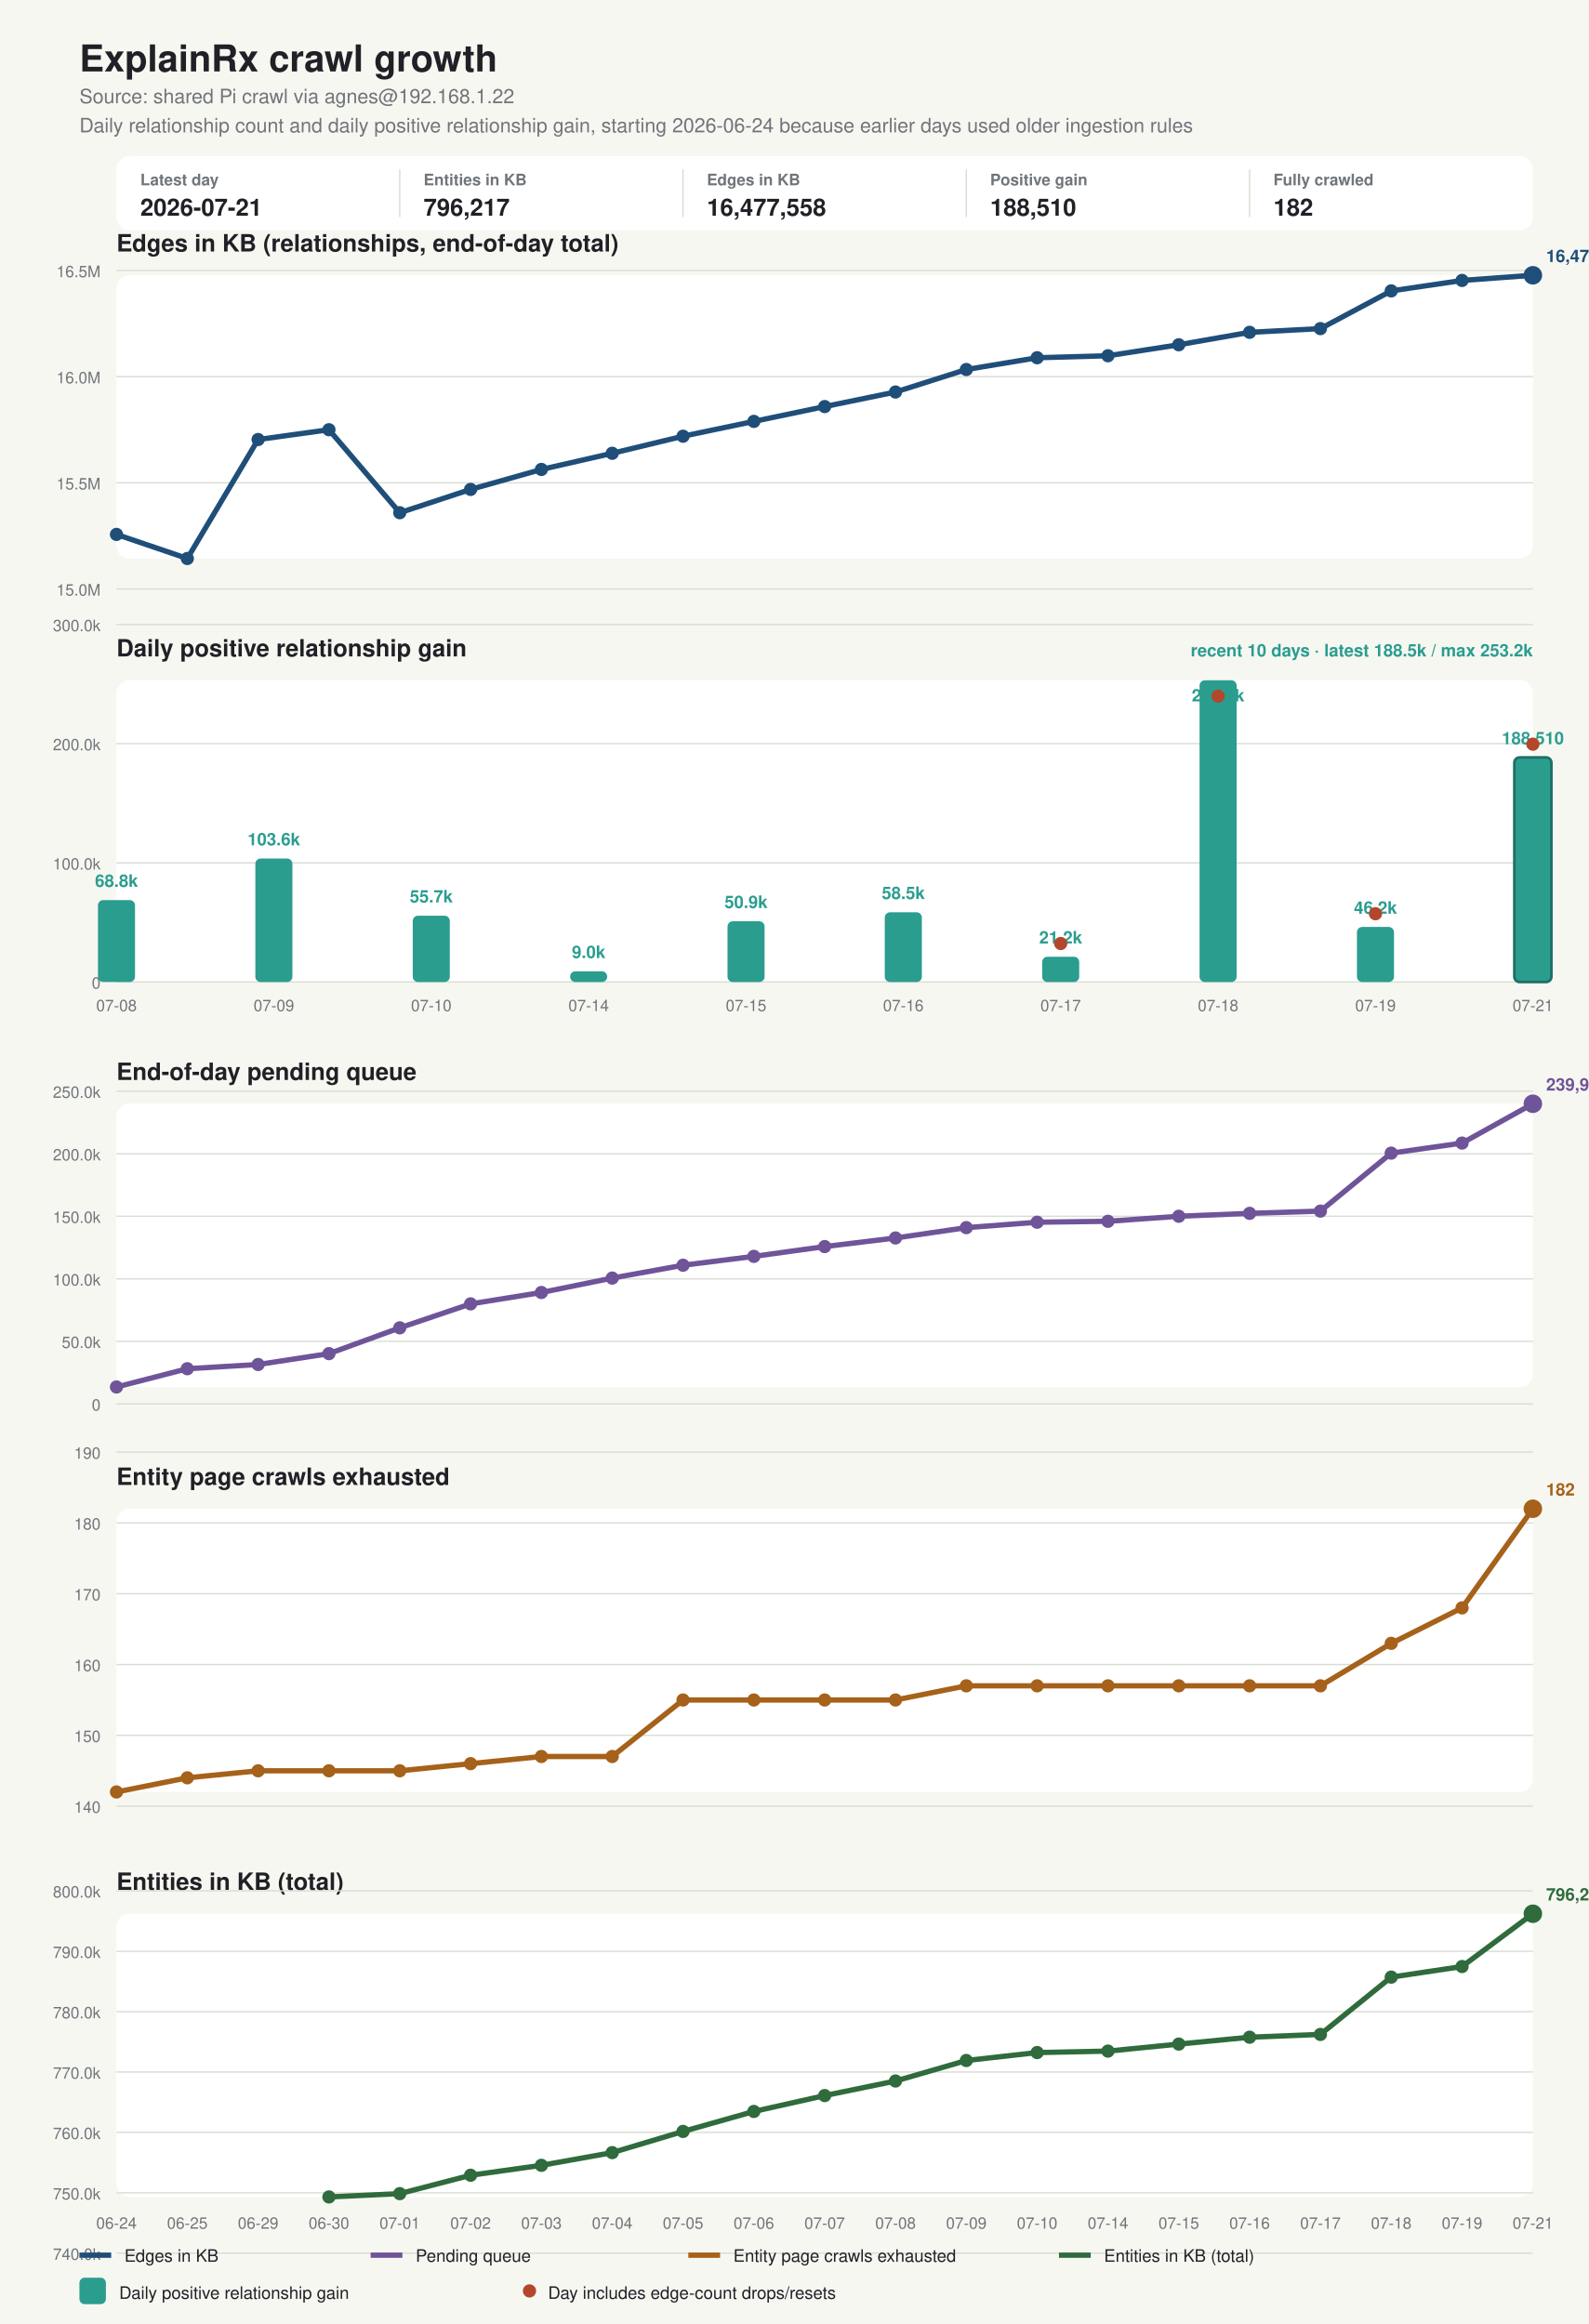
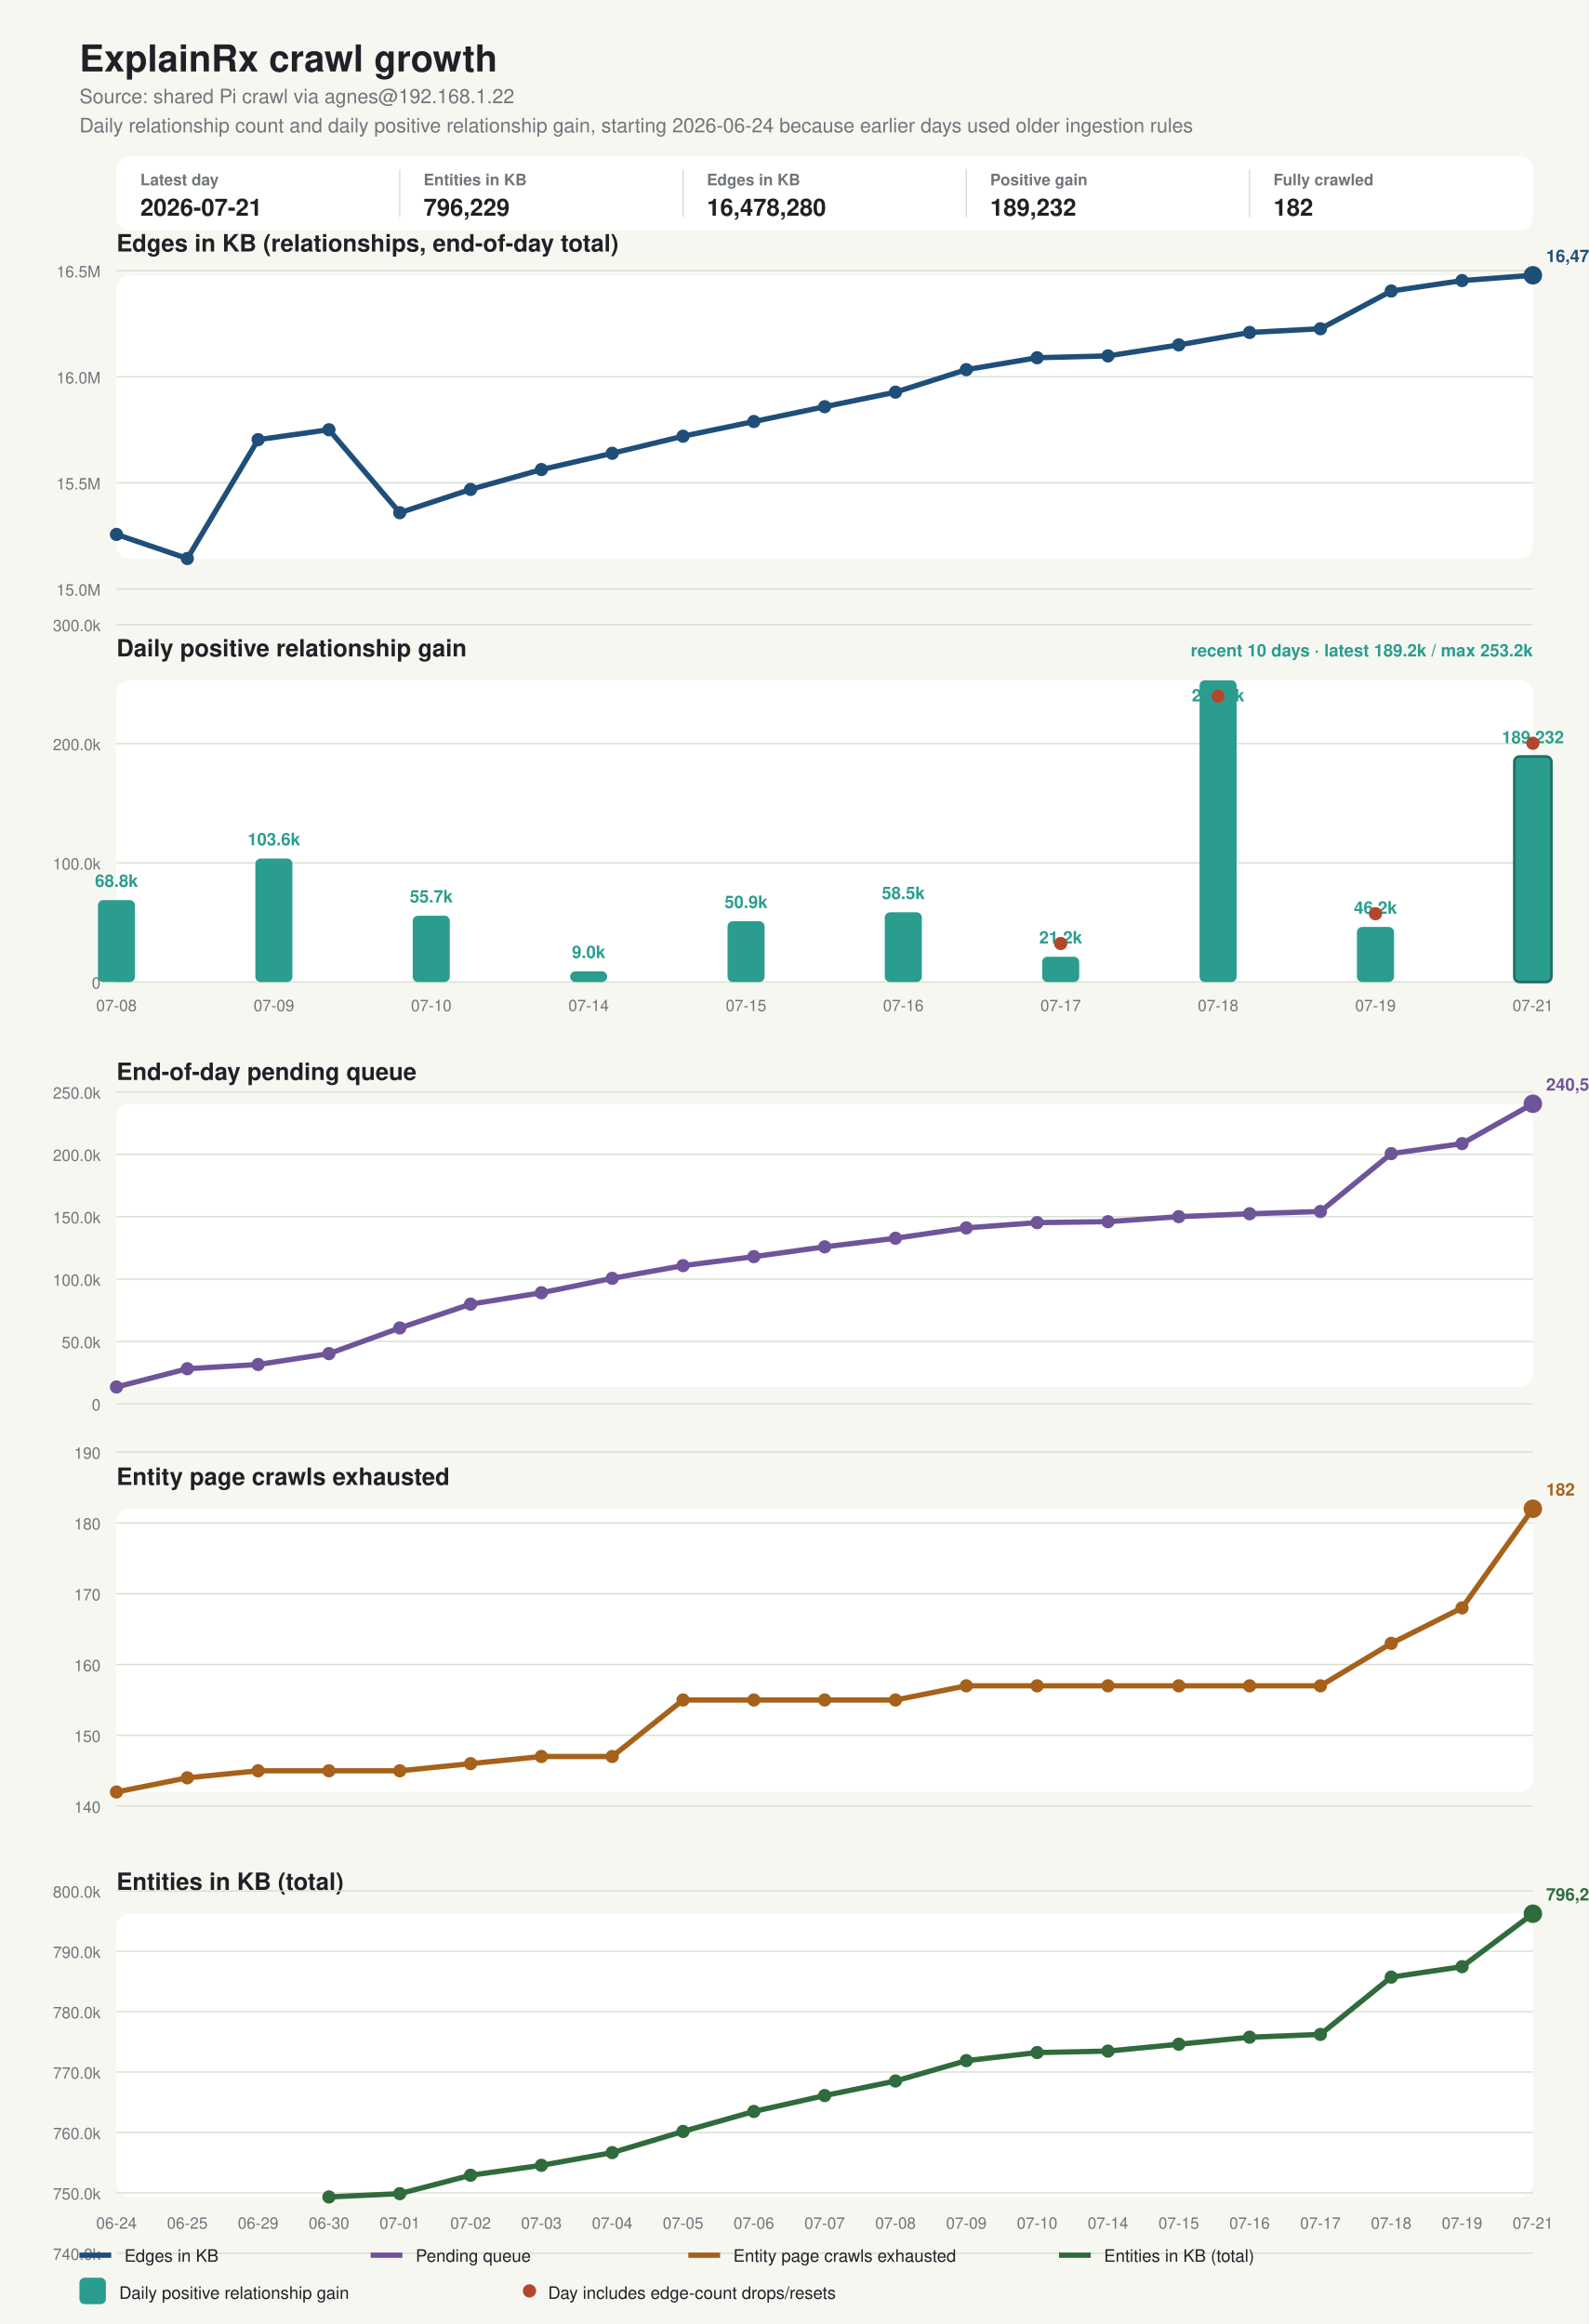
<svg xmlns="http://www.w3.org/2000/svg" width="1200" height="1756" viewBox="0 0 1200 1756">
  <rect width="100%" height="100%" fill="#f7f7f2" />
  <text x="60" y="54" font-family="Helvetica, Arial, sans-serif" font-size="28" font-weight="700" fill="#202126">ExplainRx crawl growth</text>
  <text x="60" y="78" font-family="Helvetica, Arial, sans-serif" font-size="15" fill="#70757a">Source: shared Pi crawl via agnes@192.168.1.22</text>
  <text x="60" y="100" font-family="Helvetica, Arial, sans-serif" font-size="15" fill="#70757a">Daily relationship count and daily positive relationship gain, starting 2026-06-24 because earlier days used older ingestion rules</text>
  <rect x="88" y="118" width="1070" height="56" fill="#ffffff" rx="10" />
  <rect x="88" y="208" width="1070" height="214" fill="#ffffff" rx="10" />
  <rect x="88" y="514" width="1070" height="228" fill="#ffffff" rx="10" />
  <rect x="88" y="834" width="1070" height="214" fill="#ffffff" rx="10" />
  <rect x="88" y="1140" width="1070" height="214" fill="#ffffff" rx="10" />
  <rect x="88" y="1446" width="1070" height="214" fill="#ffffff" rx="10" />
  <text x="88" y="190" font-family="Helvetica, Arial, sans-serif" font-size="18" font-weight="700" fill="#202126">Edges in KB (relationships, end-of-day total)</text>
  <text x="88" y="496" font-family="Helvetica, Arial, sans-serif" font-size="18" font-weight="700" fill="#202126">Daily positive relationship gain</text>
-   <text x="1158" y="496" text-anchor="end" font-family="Helvetica, Arial, sans-serif" font-size="13" font-weight="700" fill="#2a9d8f">recent 10 days · latest 188.5k / max 253.2k</text>
+   <text x="1158" y="496" text-anchor="end" font-family="Helvetica, Arial, sans-serif" font-size="13" font-weight="700" fill="#2a9d8f">recent 10 days · latest 189.2k / max 253.2k</text>
  <text x="88" y="816" font-family="Helvetica, Arial, sans-serif" font-size="18" font-weight="700" fill="#202126">End-of-day pending queue</text>
  <text x="88" y="1122" font-family="Helvetica, Arial, sans-serif" font-size="18" font-weight="700" fill="#202126">Entity page crawls exhausted</text>
  <text x="88" y="1428" font-family="Helvetica, Arial, sans-serif" font-size="18" font-weight="700" fill="#202126">Entities in KB (total)</text>
  <text x="106.0" y="140" font-family="Helvetica, Arial, sans-serif" font-size="12" font-weight="700" fill="#70757a">Latest day</text>
  <text x="106.0" y="163" font-family="Helvetica, Arial, sans-serif" font-size="18" font-weight="700" fill="#202126">2026-07-21</text>
  <line x1="302.0" y1="128" x2="302.0" y2="164" stroke="#d8ddd2" stroke-width="1" />
  <text x="320.0" y="140" font-family="Helvetica, Arial, sans-serif" font-size="12" font-weight="700" fill="#70757a">Entities in KB</text>
-   <text x="320.0" y="163" font-family="Helvetica, Arial, sans-serif" font-size="18" font-weight="700" fill="#202126">796,217</text>
+   <text x="320.0" y="163" font-family="Helvetica, Arial, sans-serif" font-size="18" font-weight="700" fill="#202126">796,229</text>
  <line x1="516.0" y1="128" x2="516.0" y2="164" stroke="#d8ddd2" stroke-width="1" />
  <text x="534.0" y="140" font-family="Helvetica, Arial, sans-serif" font-size="12" font-weight="700" fill="#70757a">Edges in KB</text>
-   <text x="534.0" y="163" font-family="Helvetica, Arial, sans-serif" font-size="18" font-weight="700" fill="#202126">16,477,558</text>
+   <text x="534.0" y="163" font-family="Helvetica, Arial, sans-serif" font-size="18" font-weight="700" fill="#202126">16,478,280</text>
  <line x1="730.0" y1="128" x2="730.0" y2="164" stroke="#d8ddd2" stroke-width="1" />
  <text x="748.0" y="140" font-family="Helvetica, Arial, sans-serif" font-size="12" font-weight="700" fill="#70757a">Positive gain</text>
-   <text x="748.0" y="163" font-family="Helvetica, Arial, sans-serif" font-size="18" font-weight="700" fill="#202126">188,510</text>
+   <text x="748.0" y="163" font-family="Helvetica, Arial, sans-serif" font-size="18" font-weight="700" fill="#202126">189,232</text>
  <line x1="944.0" y1="128" x2="944.0" y2="164" stroke="#d8ddd2" stroke-width="1" />
  <text x="962.0" y="140" font-family="Helvetica, Arial, sans-serif" font-size="12" font-weight="700" fill="#70757a">Fully crawled</text>
  <text x="962.0" y="163" font-family="Helvetica, Arial, sans-serif" font-size="18" font-weight="700" fill="#202126">182</text>
  <line x1="88" y1="445.0" x2="1158" y2="445.0" stroke="#d8ddd2" stroke-width="1" />
  <text x="76" y="450.0" text-anchor="end" font-family="Helvetica, Arial, sans-serif" font-size="12" fill="#70757a">15.0M</text>
  <line x1="88" y1="364.8" x2="1158" y2="364.8" stroke="#d8ddd2" stroke-width="1" />
  <text x="76" y="369.8" text-anchor="end" font-family="Helvetica, Arial, sans-serif" font-size="12" fill="#70757a">15.5M</text>
-   <line x1="88" y1="284.6" x2="1158" y2="284.6" stroke="#d8ddd2" stroke-width="1" />
-   <text x="76" y="289.6" text-anchor="end" font-family="Helvetica, Arial, sans-serif" font-size="12" fill="#70757a">16.0M</text>
-   <line x1="88" y1="204.4" x2="1158" y2="204.4" stroke="#d8ddd2" stroke-width="1" />
-   <text x="76" y="209.4" text-anchor="end" font-family="Helvetica, Arial, sans-serif" font-size="12" fill="#70757a">16.5M</text>
+   <line x1="88" y1="284.7" x2="1158" y2="284.7" stroke="#d8ddd2" stroke-width="1" />
+   <text x="76" y="289.7" text-anchor="end" font-family="Helvetica, Arial, sans-serif" font-size="12" fill="#70757a">16.0M</text>
+   <line x1="88" y1="204.5" x2="1158" y2="204.5" stroke="#d8ddd2" stroke-width="1" />
+   <text x="76" y="209.5" text-anchor="end" font-family="Helvetica, Arial, sans-serif" font-size="12" fill="#70757a">16.5M</text>
  <line x1="88" y1="742.0" x2="1158" y2="742.0" stroke="#d8ddd2" stroke-width="1" />
  <text x="76" y="747.0" text-anchor="end" font-family="Helvetica, Arial, sans-serif" font-size="12" fill="#70757a">0</text>
  <line x1="88" y1="652.0" x2="1158" y2="652.0" stroke="#d8ddd2" stroke-width="1" />
  <text x="76" y="657.0" text-anchor="end" font-family="Helvetica, Arial, sans-serif" font-size="12" fill="#70757a">100.0k</text>
  <line x1="88" y1="561.9" x2="1158" y2="561.9" stroke="#d8ddd2" stroke-width="1" />
  <text x="76" y="566.9" text-anchor="end" font-family="Helvetica, Arial, sans-serif" font-size="12" fill="#70757a">200.0k</text>
  <line x1="88" y1="471.9" x2="1158" y2="471.9" stroke="#d8ddd2" stroke-width="1" />
  <text x="76" y="476.9" text-anchor="end" font-family="Helvetica, Arial, sans-serif" font-size="12" fill="#70757a">300.0k</text>
-   <line x1="88" y1="1060.8" x2="1158" y2="1060.8" stroke="#d8ddd2" stroke-width="1" />
-   <text x="76" y="1065.8" text-anchor="end" font-family="Helvetica, Arial, sans-serif" font-size="12" fill="#70757a">0</text>
-   <line x1="88" y1="1013.5" x2="1158" y2="1013.5" stroke="#d8ddd2" stroke-width="1" />
-   <text x="76" y="1018.5" text-anchor="end" font-family="Helvetica, Arial, sans-serif" font-size="12" fill="#70757a">50.0k</text>
-   <line x1="88" y1="966.3" x2="1158" y2="966.3" stroke="#d8ddd2" stroke-width="1" />
-   <text x="76" y="971.3" text-anchor="end" font-family="Helvetica, Arial, sans-serif" font-size="12" fill="#70757a">100.0k</text>
-   <line x1="88" y1="919.0" x2="1158" y2="919.0" stroke="#d8ddd2" stroke-width="1" />
-   <text x="76" y="924.0" text-anchor="end" font-family="Helvetica, Arial, sans-serif" font-size="12" fill="#70757a">150.0k</text>
-   <line x1="88" y1="871.8" x2="1158" y2="871.8" stroke="#d8ddd2" stroke-width="1" />
-   <text x="76" y="876.8" text-anchor="end" font-family="Helvetica, Arial, sans-serif" font-size="12" fill="#70757a">200.0k</text>
-   <line x1="88" y1="824.5" x2="1158" y2="824.5" stroke="#d8ddd2" stroke-width="1" />
-   <text x="76" y="829.5" text-anchor="end" font-family="Helvetica, Arial, sans-serif" font-size="12" fill="#70757a">250.0k</text>
+   <line x1="88" y1="1060.7" x2="1158" y2="1060.7" stroke="#d8ddd2" stroke-width="1" />
+   <text x="76" y="1065.7" text-anchor="end" font-family="Helvetica, Arial, sans-serif" font-size="12" fill="#70757a">0</text>
+   <line x1="88" y1="1013.6" x2="1158" y2="1013.6" stroke="#d8ddd2" stroke-width="1" />
+   <text x="76" y="1018.6" text-anchor="end" font-family="Helvetica, Arial, sans-serif" font-size="12" fill="#70757a">50.0k</text>
+   <line x1="88" y1="966.5" x2="1158" y2="966.5" stroke="#d8ddd2" stroke-width="1" />
+   <text x="76" y="971.5" text-anchor="end" font-family="Helvetica, Arial, sans-serif" font-size="12" fill="#70757a">100.0k</text>
+   <line x1="88" y1="919.3" x2="1158" y2="919.3" stroke="#d8ddd2" stroke-width="1" />
+   <text x="76" y="924.3" text-anchor="end" font-family="Helvetica, Arial, sans-serif" font-size="12" fill="#70757a">150.0k</text>
+   <line x1="88" y1="872.2" x2="1158" y2="872.2" stroke="#d8ddd2" stroke-width="1" />
+   <text x="76" y="877.2" text-anchor="end" font-family="Helvetica, Arial, sans-serif" font-size="12" fill="#70757a">200.0k</text>
+   <line x1="88" y1="825.1" x2="1158" y2="825.1" stroke="#d8ddd2" stroke-width="1" />
+   <text x="76" y="830.1" text-anchor="end" font-family="Helvetica, Arial, sans-serif" font-size="12" fill="#70757a">250.0k</text>
  <line x1="88" y1="1364.7" x2="1158" y2="1364.7" stroke="#d8ddd2" stroke-width="1" />
  <text x="76" y="1369.7" text-anchor="end" font-family="Helvetica, Arial, sans-serif" font-size="12" fill="#70757a">140</text>
  <line x1="88" y1="1311.2" x2="1158" y2="1311.2" stroke="#d8ddd2" stroke-width="1" />
  <text x="76" y="1316.2" text-anchor="end" font-family="Helvetica, Arial, sans-serif" font-size="12" fill="#70757a">150</text>
  <line x1="88" y1="1257.7" x2="1158" y2="1257.7" stroke="#d8ddd2" stroke-width="1" />
  <text x="76" y="1262.7" text-anchor="end" font-family="Helvetica, Arial, sans-serif" font-size="12" fill="#70757a">160</text>
  <line x1="88" y1="1204.2" x2="1158" y2="1204.2" stroke="#d8ddd2" stroke-width="1" />
  <text x="76" y="1209.2" text-anchor="end" font-family="Helvetica, Arial, sans-serif" font-size="12" fill="#70757a">170</text>
  <line x1="88" y1="1150.7" x2="1158" y2="1150.7" stroke="#d8ddd2" stroke-width="1" />
  <text x="76" y="1155.7" text-anchor="end" font-family="Helvetica, Arial, sans-serif" font-size="12" fill="#70757a">180</text>
  <line x1="88" y1="1097.2" x2="1158" y2="1097.2" stroke="#d8ddd2" stroke-width="1" />
  <text x="76" y="1102.2" text-anchor="end" font-family="Helvetica, Arial, sans-serif" font-size="12" fill="#70757a">190</text>
  <line x1="88" y1="1702.5" x2="1158" y2="1702.5" stroke="#d8ddd2" stroke-width="1" />
  <text x="76" y="1707.5" text-anchor="end" font-family="Helvetica, Arial, sans-serif" font-size="12" fill="#70757a">740.0k</text>
  <line x1="88" y1="1656.9" x2="1158" y2="1656.9" stroke="#d8ddd2" stroke-width="1" />
  <text x="76" y="1661.9" text-anchor="end" font-family="Helvetica, Arial, sans-serif" font-size="12" fill="#70757a">750.0k</text>
-   <line x1="88" y1="1611.2" x2="1158" y2="1611.2" stroke="#d8ddd2" stroke-width="1" />
-   <text x="76" y="1616.2" text-anchor="end" font-family="Helvetica, Arial, sans-serif" font-size="12" fill="#70757a">760.0k</text>
+   <line x1="88" y1="1611.3" x2="1158" y2="1611.3" stroke="#d8ddd2" stroke-width="1" />
+   <text x="76" y="1616.3" text-anchor="end" font-family="Helvetica, Arial, sans-serif" font-size="12" fill="#70757a">760.0k</text>
  <line x1="88" y1="1565.6" x2="1158" y2="1565.6" stroke="#d8ddd2" stroke-width="1" />
  <text x="76" y="1570.6" text-anchor="end" font-family="Helvetica, Arial, sans-serif" font-size="12" fill="#70757a">770.0k</text>
  <line x1="88" y1="1520.0" x2="1158" y2="1520.0" stroke="#d8ddd2" stroke-width="1" />
  <text x="76" y="1525.0" text-anchor="end" font-family="Helvetica, Arial, sans-serif" font-size="12" fill="#70757a">780.0k</text>
  <line x1="88" y1="1474.4" x2="1158" y2="1474.4" stroke="#d8ddd2" stroke-width="1" />
  <text x="76" y="1479.4" text-anchor="end" font-family="Helvetica, Arial, sans-serif" font-size="12" fill="#70757a">790.0k</text>
-   <line x1="88" y1="1428.7" x2="1158" y2="1428.7" stroke="#d8ddd2" stroke-width="1" />
-   <text x="76" y="1433.7" text-anchor="end" font-family="Helvetica, Arial, sans-serif" font-size="12" fill="#70757a">800.0k</text>
-   <path d="M 88.0 403.8 L 141.5 422.0 L 195.0 332.1 L 248.5 324.7 L 302.0 387.4 L 355.5 369.8 L 409.0 354.7 L 462.5 342.5 L 516.0 329.6 L 569.5 318.4 L 623.0 307.2 L 676.5 296.2 L 730.0 279.2 L 783.5 270.3 L 837.0 268.8 L 890.5 260.5 L 944.0 251.1 L 997.5 248.3 L 1051.0 219.8 L 1104.5 211.9 L 1158.0 208.0" fill="none" stroke="#1f4e79" stroke-width="4" stroke-linecap="round" stroke-linejoin="round" />
+   <line x1="88" y1="1428.8" x2="1158" y2="1428.8" stroke="#d8ddd2" stroke-width="1" />
+   <text x="76" y="1433.8" text-anchor="end" font-family="Helvetica, Arial, sans-serif" font-size="12" fill="#70757a">800.0k</text>
+   <path d="M 88.0 403.8 L 141.5 422.0 L 195.0 332.2 L 248.5 324.7 L 302.0 387.4 L 355.5 369.8 L 409.0 354.8 L 462.5 342.5 L 516.0 329.6 L 569.5 318.5 L 623.0 307.3 L 676.5 296.3 L 730.0 279.3 L 783.5 270.3 L 837.0 268.9 L 890.5 260.6 L 944.0 251.2 L 997.5 248.4 L 1051.0 219.9 L 1104.5 212.0 L 1158.0 208.0" fill="none" stroke="#1f4e79" stroke-width="4" stroke-linecap="round" stroke-linejoin="round" />
  <circle cx="88.0" cy="403.8" r="5" fill="#1f4e79" />
  <circle cx="141.5" cy="422.0" r="5" fill="#1f4e79" />
-   <circle cx="195.0" cy="332.1" r="5" fill="#1f4e79" />
+   <circle cx="195.0" cy="332.2" r="5" fill="#1f4e79" />
  <circle cx="248.5" cy="324.7" r="5" fill="#1f4e79" />
  <circle cx="302.0" cy="387.4" r="5" fill="#1f4e79" />
  <circle cx="355.5" cy="369.8" r="5" fill="#1f4e79" />
-   <circle cx="409.0" cy="354.7" r="5" fill="#1f4e79" />
+   <circle cx="409.0" cy="354.8" r="5" fill="#1f4e79" />
  <circle cx="462.5" cy="342.5" r="5" fill="#1f4e79" />
  <circle cx="516.0" cy="329.6" r="5" fill="#1f4e79" />
-   <circle cx="569.5" cy="318.4" r="5" fill="#1f4e79" />
-   <circle cx="623.0" cy="307.2" r="5" fill="#1f4e79" />
-   <circle cx="676.5" cy="296.2" r="5" fill="#1f4e79" />
-   <circle cx="730.0" cy="279.2" r="5" fill="#1f4e79" />
+   <circle cx="569.5" cy="318.5" r="5" fill="#1f4e79" />
+   <circle cx="623.0" cy="307.3" r="5" fill="#1f4e79" />
+   <circle cx="676.5" cy="296.3" r="5" fill="#1f4e79" />
+   <circle cx="730.0" cy="279.3" r="5" fill="#1f4e79" />
  <circle cx="783.5" cy="270.3" r="5" fill="#1f4e79" />
-   <circle cx="837.0" cy="268.8" r="5" fill="#1f4e79" />
-   <circle cx="890.5" cy="260.5" r="5" fill="#1f4e79" />
-   <circle cx="944.0" cy="251.1" r="5" fill="#1f4e79" />
-   <circle cx="997.5" cy="248.3" r="5" fill="#1f4e79" />
-   <circle cx="1051.0" cy="219.8" r="5" fill="#1f4e79" />
-   <circle cx="1104.5" cy="211.9" r="5" fill="#1f4e79" />
+   <circle cx="837.0" cy="268.9" r="5" fill="#1f4e79" />
+   <circle cx="890.5" cy="260.6" r="5" fill="#1f4e79" />
+   <circle cx="944.0" cy="251.2" r="5" fill="#1f4e79" />
+   <circle cx="997.5" cy="248.4" r="5" fill="#1f4e79" />
+   <circle cx="1051.0" cy="219.9" r="5" fill="#1f4e79" />
+   <circle cx="1104.5" cy="212.0" r="5" fill="#1f4e79" />
  <circle cx="1158.0" cy="208.0" r="7" fill="#1f4e79" />
-   <text x="1168.0" y="198.0" font-family="Helvetica, Arial, sans-serif" font-size="13" font-weight="700" fill="#1f4e79">16,477,558</text>
+   <text x="1168.0" y="198.0" font-family="Helvetica, Arial, sans-serif" font-size="13" font-weight="700" fill="#1f4e79">16,478,280</text>
  <rect x="74.0" y="680.1" width="28" height="61.9" rx="4" fill="#2a9d8f" stroke="none" stroke-width="0" />
  <text x="88.0" y="670.1" text-anchor="middle" font-family="Helvetica, Arial, sans-serif" font-size="13" font-weight="700" fill="#2a9d8f">68.8k</text>
  <rect x="192.9" y="648.7" width="28" height="93.3" rx="4" fill="#2a9d8f" stroke="none" stroke-width="0" />
  <text x="206.9" y="638.7" text-anchor="middle" font-family="Helvetica, Arial, sans-serif" font-size="13" font-weight="700" fill="#2a9d8f">103.6k</text>
  <rect x="311.8" y="691.9" width="28" height="50.1" rx="4" fill="#2a9d8f" stroke="none" stroke-width="0" />
  <text x="325.8" y="681.9" text-anchor="middle" font-family="Helvetica, Arial, sans-serif" font-size="13" font-weight="700" fill="#2a9d8f">55.7k</text>
  <rect x="430.7" y="733.9" width="28" height="8.1" rx="4" fill="#2a9d8f" stroke="none" stroke-width="0" />
  <text x="444.7" y="723.9" text-anchor="middle" font-family="Helvetica, Arial, sans-serif" font-size="13" font-weight="700" fill="#2a9d8f">9.0k</text>
  <rect x="549.6" y="696.1" width="28" height="45.9" rx="4" fill="#2a9d8f" stroke="none" stroke-width="0" />
  <text x="563.6" y="686.1" text-anchor="middle" font-family="Helvetica, Arial, sans-serif" font-size="13" font-weight="700" fill="#2a9d8f">50.9k</text>
  <rect x="668.4" y="689.3" width="28" height="52.7" rx="4" fill="#2a9d8f" stroke="none" stroke-width="0" />
  <text x="682.4" y="679.3" text-anchor="middle" font-family="Helvetica, Arial, sans-serif" font-size="13" font-weight="700" fill="#2a9d8f">58.5k</text>
  <rect x="787.3" y="722.9" width="28" height="19.1" rx="4" fill="#2a9d8f" stroke="none" stroke-width="0" />
  <text x="801.3" y="712.9" text-anchor="middle" font-family="Helvetica, Arial, sans-serif" font-size="13" font-weight="700" fill="#2a9d8f">21.2k</text>
  <circle cx="801.3" cy="712.9" r="5" fill="#b3472c" />
  <rect x="906.2" y="514.0" width="28" height="228.0" rx="4" fill="#2a9d8f" stroke="none" stroke-width="0" />
  <text x="920.2" y="530.0" text-anchor="middle" font-family="Helvetica, Arial, sans-serif" font-size="13" font-weight="700" fill="#2a9d8f">253.2k</text>
  <circle cx="920.2" cy="526.0" r="5" fill="#b3472c" />
  <rect x="1025.1" y="700.4" width="28" height="41.6" rx="4" fill="#2a9d8f" stroke="none" stroke-width="0" />
  <text x="1039.1" y="690.4" text-anchor="middle" font-family="Helvetica, Arial, sans-serif" font-size="13" font-weight="700" fill="#2a9d8f">46.2k</text>
  <circle cx="1039.1" cy="690.4" r="5" fill="#b3472c" />
-   <rect x="1144.0" y="572.3" width="28" height="169.7" rx="4" fill="#2a9d8f" stroke="#1f6f66" stroke-width="2" />
-   <text x="1158.0" y="562.3" text-anchor="middle" font-family="Helvetica, Arial, sans-serif" font-size="13" font-weight="700" fill="#2a9d8f">188,510</text>
-   <circle cx="1158.0" cy="562.3" r="5" fill="#b3472c" />
+   <rect x="1144.0" y="571.6" width="28" height="170.4" rx="4" fill="#2a9d8f" stroke="#1f6f66" stroke-width="2" />
+   <text x="1158.0" y="561.6" text-anchor="middle" font-family="Helvetica, Arial, sans-serif" font-size="13" font-weight="700" fill="#2a9d8f">189,232</text>
+   <circle cx="1158.0" cy="561.6" r="5" fill="#b3472c" />
  <text x="88.0" y="764" text-anchor="middle" font-family="Helvetica, Arial, sans-serif" font-size="12" fill="#70757a">07-08</text>
  <text x="206.9" y="764" text-anchor="middle" font-family="Helvetica, Arial, sans-serif" font-size="12" fill="#70757a">07-09</text>
  <text x="325.8" y="764" text-anchor="middle" font-family="Helvetica, Arial, sans-serif" font-size="12" fill="#70757a">07-10</text>
  <text x="444.7" y="764" text-anchor="middle" font-family="Helvetica, Arial, sans-serif" font-size="12" fill="#70757a">07-14</text>
  <text x="563.6" y="764" text-anchor="middle" font-family="Helvetica, Arial, sans-serif" font-size="12" fill="#70757a">07-15</text>
  <text x="682.4" y="764" text-anchor="middle" font-family="Helvetica, Arial, sans-serif" font-size="12" fill="#70757a">07-16</text>
  <text x="801.3" y="764" text-anchor="middle" font-family="Helvetica, Arial, sans-serif" font-size="12" fill="#70757a">07-17</text>
  <text x="920.2" y="764" text-anchor="middle" font-family="Helvetica, Arial, sans-serif" font-size="12" fill="#70757a">07-18</text>
  <text x="1039.1" y="764" text-anchor="middle" font-family="Helvetica, Arial, sans-serif" font-size="12" fill="#70757a">07-19</text>
  <text x="1158.0" y="764" text-anchor="middle" font-family="Helvetica, Arial, sans-serif" font-size="12" fill="#70757a">07-21</text>
-   <path d="M 88.0 1048.0 L 141.5 1034.2 L 195.0 1031.0 L 248.5 1022.8 L 302.0 1003.3 L 355.5 985.2 L 409.0 976.6 L 462.5 965.7 L 516.0 956.0 L 569.5 949.3 L 623.0 941.9 L 676.5 935.4 L 730.0 927.6 L 783.5 923.5 L 837.0 922.8 L 890.5 919.0 L 944.0 916.8 L 997.5 915.1 L 1051.0 871.3 L 1104.5 863.7 L 1158.0 834.0" fill="none" stroke="#6f5499" stroke-width="4" stroke-linecap="round" stroke-linejoin="round" />
+   <path d="M 88.0 1048.0 L 141.5 1034.2 L 195.0 1031.0 L 248.5 1022.8 L 302.0 1003.4 L 355.5 985.4 L 409.0 976.8 L 462.5 965.9 L 516.0 956.3 L 569.5 949.5 L 623.0 942.1 L 676.5 935.6 L 730.0 927.8 L 783.5 923.8 L 837.0 923.1 L 890.5 919.3 L 944.0 917.1 L 997.5 915.4 L 1051.0 871.7 L 1104.5 864.1 L 1158.0 834.0" fill="none" stroke="#6f5499" stroke-width="4" stroke-linecap="round" stroke-linejoin="round" />
  <circle cx="88.0" cy="1048.0" r="5" fill="#6f5499" />
  <circle cx="141.5" cy="1034.2" r="5" fill="#6f5499" />
  <circle cx="195.0" cy="1031.0" r="5" fill="#6f5499" />
  <circle cx="248.5" cy="1022.8" r="5" fill="#6f5499" />
-   <circle cx="302.0" cy="1003.3" r="5" fill="#6f5499" />
-   <circle cx="355.5" cy="985.2" r="5" fill="#6f5499" />
-   <circle cx="409.0" cy="976.6" r="5" fill="#6f5499" />
-   <circle cx="462.5" cy="965.7" r="5" fill="#6f5499" />
-   <circle cx="516.0" cy="956.0" r="5" fill="#6f5499" />
-   <circle cx="569.5" cy="949.3" r="5" fill="#6f5499" />
-   <circle cx="623.0" cy="941.9" r="5" fill="#6f5499" />
-   <circle cx="676.5" cy="935.4" r="5" fill="#6f5499" />
-   <circle cx="730.0" cy="927.6" r="5" fill="#6f5499" />
-   <circle cx="783.5" cy="923.5" r="5" fill="#6f5499" />
-   <circle cx="837.0" cy="922.8" r="5" fill="#6f5499" />
-   <circle cx="890.5" cy="919.0" r="5" fill="#6f5499" />
-   <circle cx="944.0" cy="916.8" r="5" fill="#6f5499" />
-   <circle cx="997.5" cy="915.1" r="5" fill="#6f5499" />
-   <circle cx="1051.0" cy="871.3" r="5" fill="#6f5499" />
-   <circle cx="1104.5" cy="863.7" r="5" fill="#6f5499" />
+   <circle cx="302.0" cy="1003.4" r="5" fill="#6f5499" />
+   <circle cx="355.5" cy="985.4" r="5" fill="#6f5499" />
+   <circle cx="409.0" cy="976.8" r="5" fill="#6f5499" />
+   <circle cx="462.5" cy="965.9" r="5" fill="#6f5499" />
+   <circle cx="516.0" cy="956.3" r="5" fill="#6f5499" />
+   <circle cx="569.5" cy="949.5" r="5" fill="#6f5499" />
+   <circle cx="623.0" cy="942.1" r="5" fill="#6f5499" />
+   <circle cx="676.5" cy="935.6" r="5" fill="#6f5499" />
+   <circle cx="730.0" cy="927.8" r="5" fill="#6f5499" />
+   <circle cx="783.5" cy="923.8" r="5" fill="#6f5499" />
+   <circle cx="837.0" cy="923.1" r="5" fill="#6f5499" />
+   <circle cx="890.5" cy="919.3" r="5" fill="#6f5499" />
+   <circle cx="944.0" cy="917.1" r="5" fill="#6f5499" />
+   <circle cx="997.5" cy="915.4" r="5" fill="#6f5499" />
+   <circle cx="1051.0" cy="871.7" r="5" fill="#6f5499" />
+   <circle cx="1104.5" cy="864.1" r="5" fill="#6f5499" />
  <circle cx="1158.0" cy="834.0" r="7" fill="#6f5499" />
-   <text x="1168.0" y="824.0" font-family="Helvetica, Arial, sans-serif" font-size="13" font-weight="700" fill="#6f5499">239,990</text>
+   <text x="1168.0" y="824.0" font-family="Helvetica, Arial, sans-serif" font-size="13" font-weight="700" fill="#6f5499">240,508</text>
  <path d="M 88.0 1354.0 L 141.5 1343.3 L 195.0 1338.0 L 248.5 1338.0 L 302.0 1338.0 L 355.5 1332.6 L 409.0 1327.2 L 462.5 1327.2 L 516.0 1284.5 L 569.5 1284.5 L 623.0 1284.5 L 676.5 1284.5 L 730.0 1273.8 L 783.5 1273.8 L 837.0 1273.8 L 890.5 1273.8 L 944.0 1273.8 L 997.5 1273.8 L 1051.0 1241.7 L 1104.5 1214.9 L 1158.0 1140.0" fill="none" stroke="#a6611a" stroke-width="4" stroke-linecap="round" stroke-linejoin="round" />
  <circle cx="88.0" cy="1354.0" r="5" fill="#a6611a" />
  <circle cx="141.5" cy="1343.3" r="5" fill="#a6611a" />
  <circle cx="195.0" cy="1338.0" r="5" fill="#a6611a" />
  <circle cx="248.5" cy="1338.0" r="5" fill="#a6611a" />
  <circle cx="302.0" cy="1338.0" r="5" fill="#a6611a" />
  <circle cx="355.5" cy="1332.6" r="5" fill="#a6611a" />
  <circle cx="409.0" cy="1327.2" r="5" fill="#a6611a" />
  <circle cx="462.5" cy="1327.2" r="5" fill="#a6611a" />
  <circle cx="516.0" cy="1284.5" r="5" fill="#a6611a" />
  <circle cx="569.5" cy="1284.5" r="5" fill="#a6611a" />
  <circle cx="623.0" cy="1284.5" r="5" fill="#a6611a" />
  <circle cx="676.5" cy="1284.5" r="5" fill="#a6611a" />
  <circle cx="730.0" cy="1273.8" r="5" fill="#a6611a" />
  <circle cx="783.5" cy="1273.8" r="5" fill="#a6611a" />
  <circle cx="837.0" cy="1273.8" r="5" fill="#a6611a" />
  <circle cx="890.5" cy="1273.8" r="5" fill="#a6611a" />
  <circle cx="944.0" cy="1273.8" r="5" fill="#a6611a" />
  <circle cx="997.5" cy="1273.8" r="5" fill="#a6611a" />
  <circle cx="1051.0" cy="1241.7" r="5" fill="#a6611a" />
  <circle cx="1104.5" cy="1214.9" r="5" fill="#a6611a" />
  <circle cx="1158.0" cy="1140.0" r="7" fill="#a6611a" />
  <text x="1168.0" y="1130.0" font-family="Helvetica, Arial, sans-serif" font-size="13" font-weight="700" fill="#a6611a">182</text>
-   <path d="M 248.5 1660.0 L 302.0 1657.5 L 355.5 1643.6 L 409.0 1636.1 L 462.5 1626.5 L 516.0 1610.5 L 569.5 1595.4 L 623.0 1583.4 L 676.5 1572.4 L 730.0 1556.9 L 783.5 1550.9 L 837.0 1549.8 L 890.5 1544.5 L 944.0 1539.3 L 997.5 1537.2 L 1051.0 1493.9 L 1104.5 1485.9 L 1158.0 1446.0" fill="none" stroke="#2f6b3c" stroke-width="4" stroke-linecap="round" stroke-linejoin="round" />
+   <path d="M 248.5 1660.0 L 302.0 1657.5 L 355.5 1643.6 L 409.0 1636.1 L 462.5 1626.5 L 516.0 1610.5 L 569.5 1595.4 L 623.0 1583.4 L 676.5 1572.4 L 730.0 1557.0 L 783.5 1550.9 L 837.0 1549.8 L 890.5 1544.6 L 944.0 1539.3 L 997.5 1537.2 L 1051.0 1493.9 L 1104.5 1486.0 L 1158.0 1446.0" fill="none" stroke="#2f6b3c" stroke-width="4" stroke-linecap="round" stroke-linejoin="round" />
  <circle cx="248.5" cy="1660.0" r="5" fill="#2f6b3c" />
  <circle cx="302.0" cy="1657.5" r="5" fill="#2f6b3c" />
  <circle cx="355.5" cy="1643.6" r="5" fill="#2f6b3c" />
  <circle cx="409.0" cy="1636.1" r="5" fill="#2f6b3c" />
  <circle cx="462.5" cy="1626.5" r="5" fill="#2f6b3c" />
  <circle cx="516.0" cy="1610.5" r="5" fill="#2f6b3c" />
  <circle cx="569.5" cy="1595.4" r="5" fill="#2f6b3c" />
  <circle cx="623.0" cy="1583.4" r="5" fill="#2f6b3c" />
  <circle cx="676.5" cy="1572.4" r="5" fill="#2f6b3c" />
-   <circle cx="730.0" cy="1556.9" r="5" fill="#2f6b3c" />
+   <circle cx="730.0" cy="1557.0" r="5" fill="#2f6b3c" />
  <circle cx="783.5" cy="1550.9" r="5" fill="#2f6b3c" />
  <circle cx="837.0" cy="1549.8" r="5" fill="#2f6b3c" />
-   <circle cx="890.5" cy="1544.5" r="5" fill="#2f6b3c" />
+   <circle cx="890.5" cy="1544.6" r="5" fill="#2f6b3c" />
  <circle cx="944.0" cy="1539.3" r="5" fill="#2f6b3c" />
  <circle cx="997.5" cy="1537.2" r="5" fill="#2f6b3c" />
  <circle cx="1051.0" cy="1493.9" r="5" fill="#2f6b3c" />
-   <circle cx="1104.5" cy="1485.9" r="5" fill="#2f6b3c" />
+   <circle cx="1104.5" cy="1486.0" r="5" fill="#2f6b3c" />
  <circle cx="1158.0" cy="1446.0" r="7" fill="#2f6b3c" />
-   <text x="1168.0" y="1436.0" font-family="Helvetica, Arial, sans-serif" font-size="13" font-weight="700" fill="#2f6b3c">796,217</text>
+   <text x="1168.0" y="1436.0" font-family="Helvetica, Arial, sans-serif" font-size="13" font-weight="700" fill="#2f6b3c">796,229</text>
  <text x="88.0" y="1684" text-anchor="middle" font-family="Helvetica, Arial, sans-serif" font-size="12" fill="#70757a">06-24</text>
  <text x="141.5" y="1684" text-anchor="middle" font-family="Helvetica, Arial, sans-serif" font-size="12" fill="#70757a">06-25</text>
  <text x="195.0" y="1684" text-anchor="middle" font-family="Helvetica, Arial, sans-serif" font-size="12" fill="#70757a">06-29</text>
  <text x="248.5" y="1684" text-anchor="middle" font-family="Helvetica, Arial, sans-serif" font-size="12" fill="#70757a">06-30</text>
  <text x="302.0" y="1684" text-anchor="middle" font-family="Helvetica, Arial, sans-serif" font-size="12" fill="#70757a">07-01</text>
  <text x="355.5" y="1684" text-anchor="middle" font-family="Helvetica, Arial, sans-serif" font-size="12" fill="#70757a">07-02</text>
  <text x="409.0" y="1684" text-anchor="middle" font-family="Helvetica, Arial, sans-serif" font-size="12" fill="#70757a">07-03</text>
  <text x="462.5" y="1684" text-anchor="middle" font-family="Helvetica, Arial, sans-serif" font-size="12" fill="#70757a">07-04</text>
  <text x="516.0" y="1684" text-anchor="middle" font-family="Helvetica, Arial, sans-serif" font-size="12" fill="#70757a">07-05</text>
  <text x="569.5" y="1684" text-anchor="middle" font-family="Helvetica, Arial, sans-serif" font-size="12" fill="#70757a">07-06</text>
  <text x="623.0" y="1684" text-anchor="middle" font-family="Helvetica, Arial, sans-serif" font-size="12" fill="#70757a">07-07</text>
  <text x="676.5" y="1684" text-anchor="middle" font-family="Helvetica, Arial, sans-serif" font-size="12" fill="#70757a">07-08</text>
  <text x="730.0" y="1684" text-anchor="middle" font-family="Helvetica, Arial, sans-serif" font-size="12" fill="#70757a">07-09</text>
  <text x="783.5" y="1684" text-anchor="middle" font-family="Helvetica, Arial, sans-serif" font-size="12" fill="#70757a">07-10</text>
  <text x="837.0" y="1684" text-anchor="middle" font-family="Helvetica, Arial, sans-serif" font-size="12" fill="#70757a">07-14</text>
  <text x="890.5" y="1684" text-anchor="middle" font-family="Helvetica, Arial, sans-serif" font-size="12" fill="#70757a">07-15</text>
  <text x="944.0" y="1684" text-anchor="middle" font-family="Helvetica, Arial, sans-serif" font-size="12" fill="#70757a">07-16</text>
  <text x="997.5" y="1684" text-anchor="middle" font-family="Helvetica, Arial, sans-serif" font-size="12" fill="#70757a">07-17</text>
  <text x="1051.0" y="1684" text-anchor="middle" font-family="Helvetica, Arial, sans-serif" font-size="12" fill="#70757a">07-18</text>
  <text x="1104.5" y="1684" text-anchor="middle" font-family="Helvetica, Arial, sans-serif" font-size="12" fill="#70757a">07-19</text>
  <text x="1158.0" y="1684" text-anchor="middle" font-family="Helvetica, Arial, sans-serif" font-size="12" fill="#70757a">07-21</text>
  <line x1="60" y1="1704" x2="84" y2="1704" stroke="#1f4e79" stroke-width="4" />
  <text x="94" y="1709" font-family="Helvetica, Arial, sans-serif" font-size="13" fill="#202126">Edges in KB</text>
  <line x1="280" y1="1704" x2="304" y2="1704" stroke="#6f5499" stroke-width="4" />
  <text x="314" y="1709" font-family="Helvetica, Arial, sans-serif" font-size="13" fill="#202126">Pending queue</text>
  <line x1="520" y1="1704" x2="544" y2="1704" stroke="#a6611a" stroke-width="4" />
  <text x="554" y="1709" font-family="Helvetica, Arial, sans-serif" font-size="13" fill="#202126">Entity page crawls exhausted</text>
  <line x1="800" y1="1704" x2="824" y2="1704" stroke="#2f6b3c" stroke-width="4" />
  <text x="834" y="1709" font-family="Helvetica, Arial, sans-serif" font-size="13" fill="#202126">Entities in KB (total)</text>
  <rect x="60" y="1721" width="20" height="20" rx="4" fill="#2a9d8f" />
  <text x="90" y="1737" font-family="Helvetica, Arial, sans-serif" font-size="13" fill="#202126">Daily positive relationship gain</text>
  <circle cx="400" cy="1731" r="5" fill="#b3472c" />
  <text x="414" y="1737" font-family="Helvetica, Arial, sans-serif" font-size="13" fill="#202126">Day includes edge-count drops/resets</text>
</svg>
